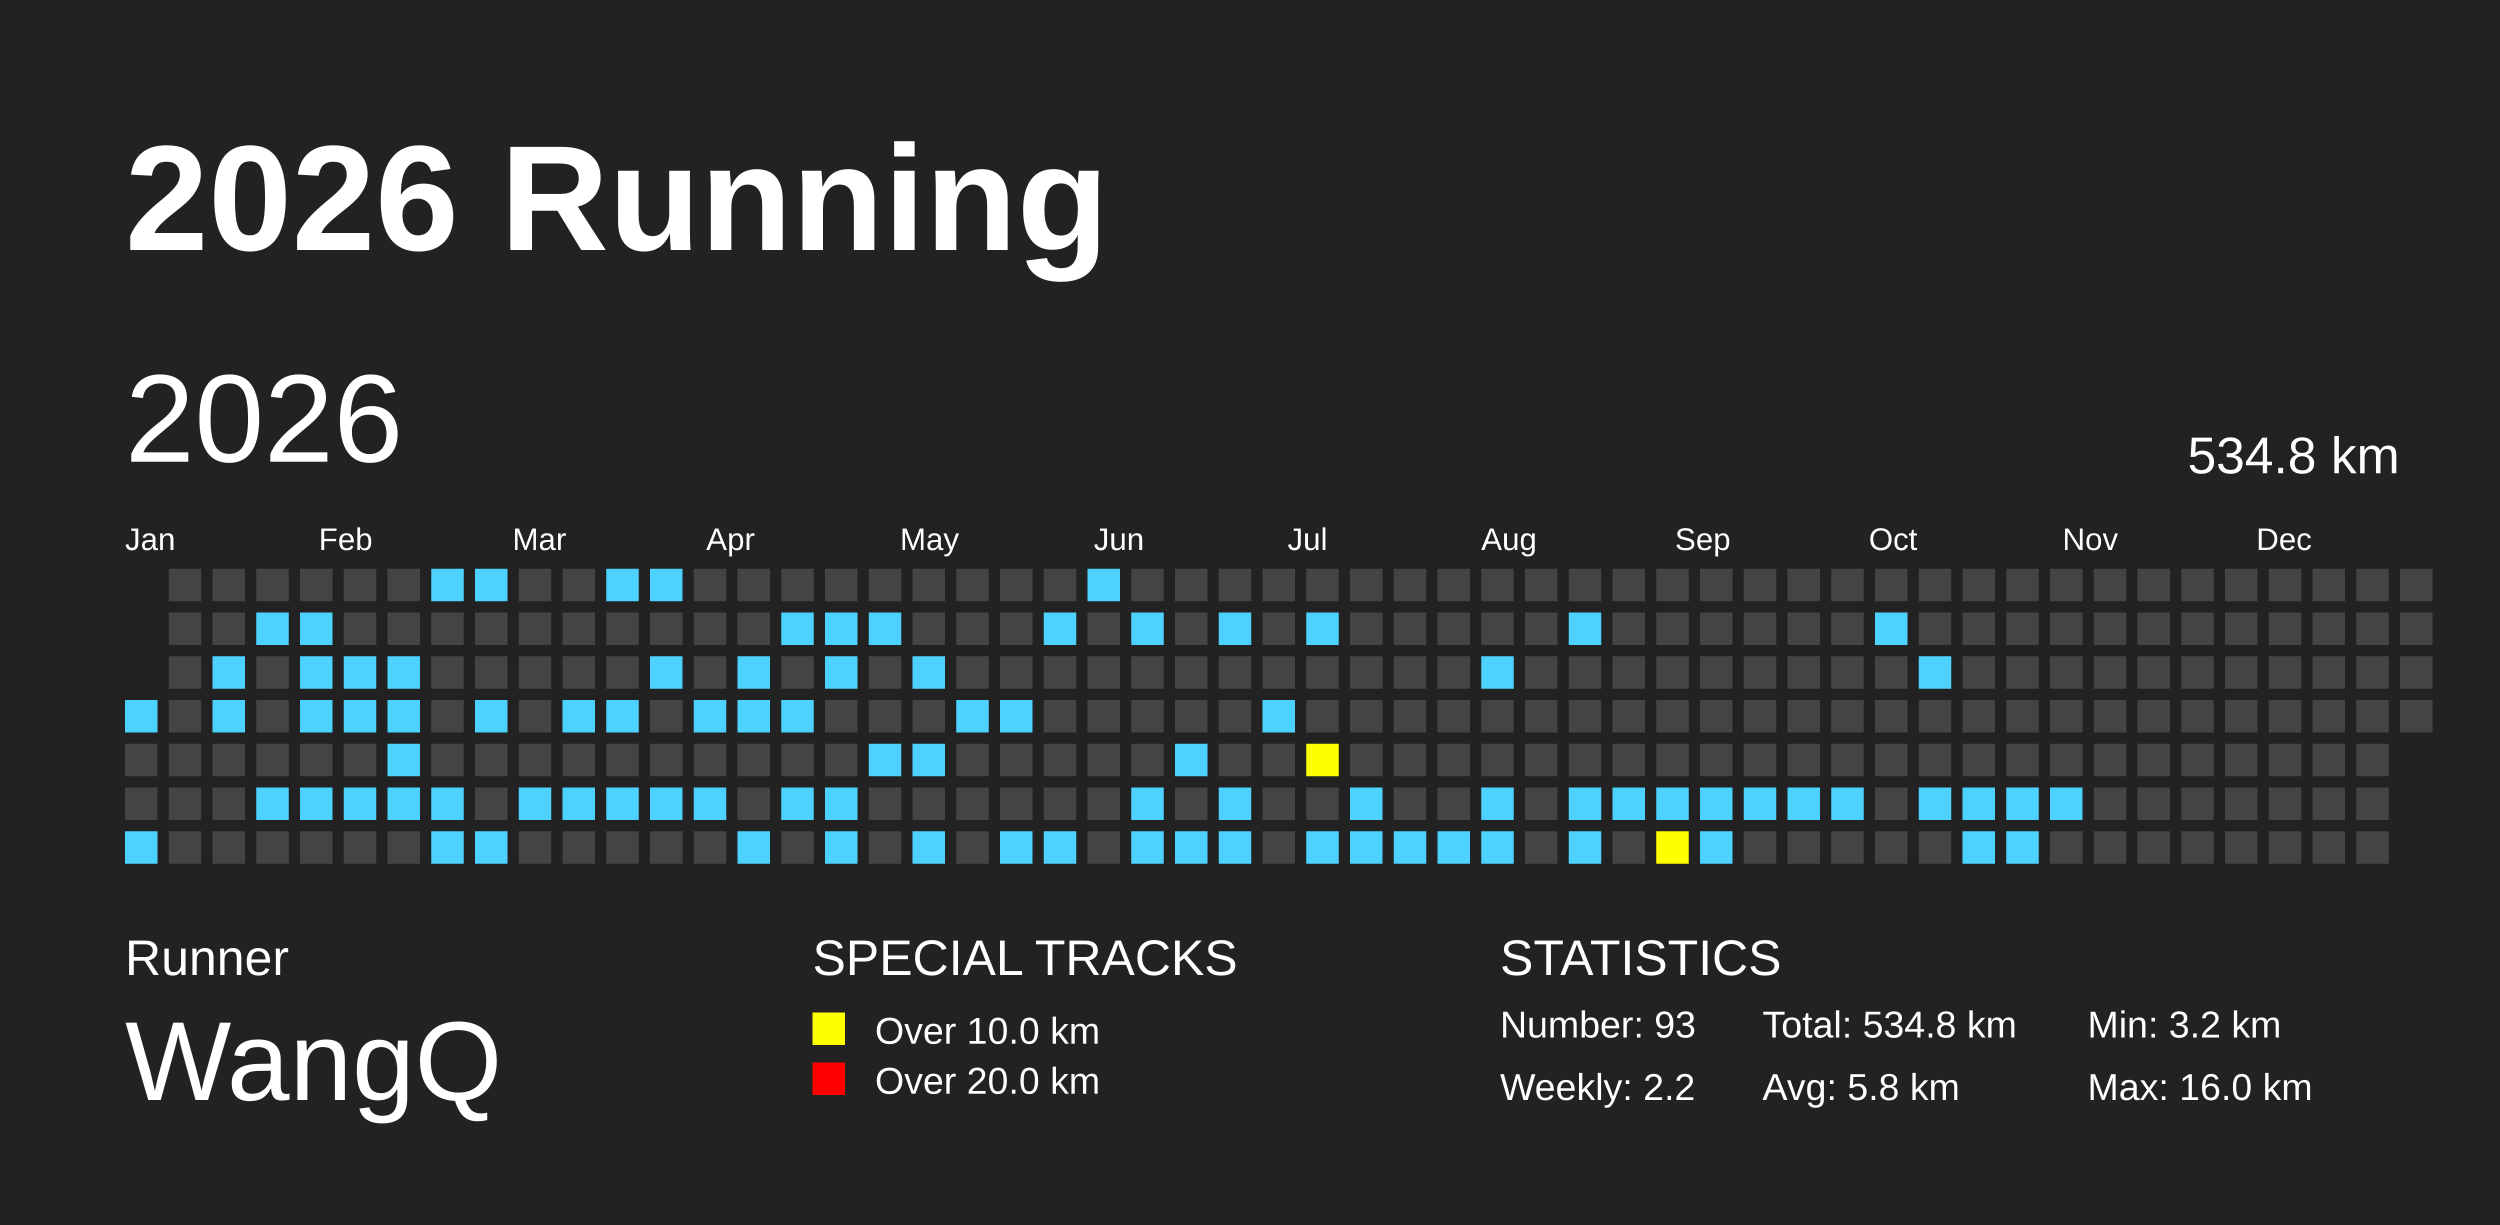
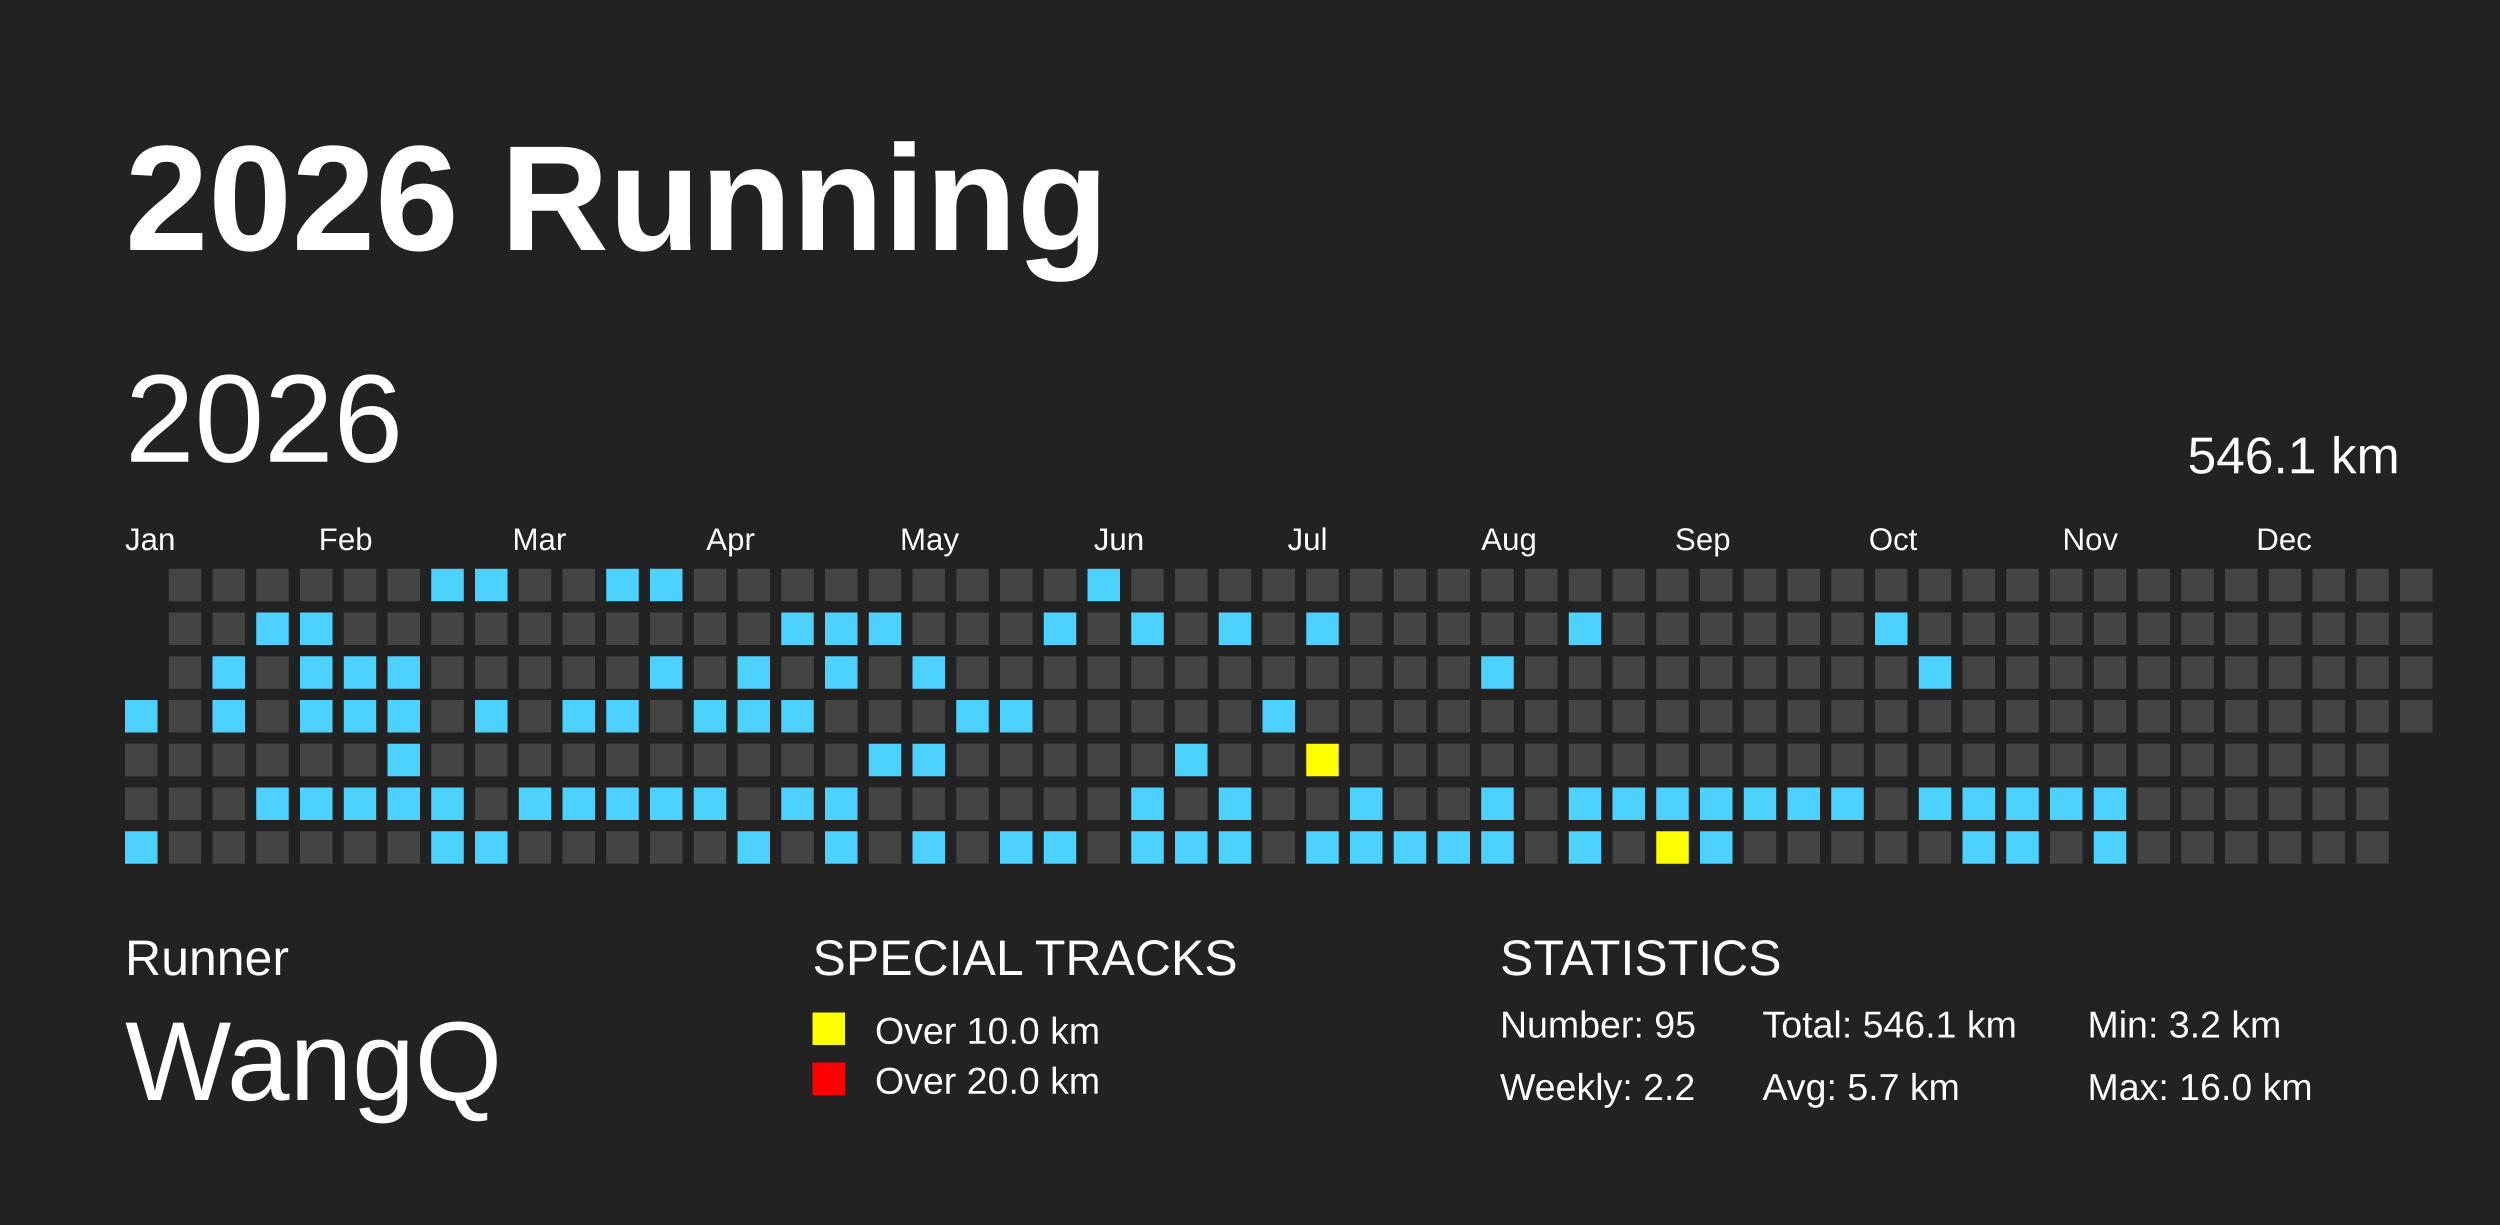
<svg xmlns="http://www.w3.org/2000/svg" baseProfile="full" height="98mm" version="1.1" viewBox="0,0,200,98" width="200mm">
  <defs />
  <rect fill="#222222" height="98" width="200" x="0" y="0" />
  <text fill="#FFFFFF" style="font-size:12px; font-family:Arial; font-weight:bold;" x="10" y="20">2026 Running</text>
  <text fill="#FFFFFF" style="font-size:4px; font-family:Arial" x="10" y="78">Runner</text>
  <text fill="#FFFFFF" style="font-size:9px; font-family:Arial" x="10" y="88">WangQ</text>
  <text fill="#FFFFFF" style="font-size:4px; font-family:Arial" x="65" y="78">SPECIAL TRACKS</text>
  <rect fill="yellow" height="2.6" width="2.6" x="65" y="81" />
  <text fill="#FFFFFF" style="font-size:3px; font-family:Arial" x="70" y="83.5">Over 10.0 km</text>
  <rect fill="red" height="2.6" width="2.6" x="65" y="85" />
  <text fill="#FFFFFF" style="font-size:3px; font-family:Arial" x="70" y="87.5">Over 20.0 km</text>
  <text fill="#FFFFFF" style="font-size:4px; font-family:Arial" x="120" y="78">STATISTICS</text>
-   <text fill="#FFFFFF" style="font-size:3px; font-family:Arial" x="120" y="83">Number: 93</text>
+   <text fill="#FFFFFF" style="font-size:3px; font-family:Arial" x="120" y="83">Number: 95</text>
  <text fill="#FFFFFF" style="font-size:3px; font-family:Arial" x="120" y="88">Weekly: 2.2</text>
-   <text fill="#FFFFFF" style="font-size:3px; font-family:Arial" x="141" y="83">Total: 534.8 km</text>
-   <text fill="#FFFFFF" style="font-size:3px; font-family:Arial" x="141" y="88">Avg: 5.8 km</text>
+   <text fill="#FFFFFF" style="font-size:3px; font-family:Arial" x="141" y="83">Total: 546.1 km</text>
+   <text fill="#FFFFFF" style="font-size:3px; font-family:Arial" x="141" y="88">Avg: 5.7 km</text>
  <text fill="#FFFFFF" style="font-size:3px; font-family:Arial" x="167" y="83">Min: 3.2 km</text>
  <text fill="#FFFFFF" style="font-size:3px; font-family:Arial" x="167" y="88">Max: 16.0 km</text>
  <text dominant-baseline="hanging" fill="#FFFFFF" style="font-size:10.0px; font-family:Arial;" x="10" y="30">2026</text>
-   <text dominant-baseline="hanging" fill="#FFFFFF" style="font-size:4.125px; font-family:Arial;" x="175" y="35">534.8 km</text>
+   <text dominant-baseline="hanging" fill="#FFFFFF" style="font-size:4.125px; font-family:Arial;" x="175" y="35">546.1 km</text>
  <text fill="#FFFFFF" style="font-size:2.5px; font-family:Arial" x="10.0" y="44">Jan</text>
  <text fill="#FFFFFF" style="font-size:2.5px; font-family:Arial" x="25.5" y="44">Feb</text>
  <text fill="#FFFFFF" style="font-size:2.5px; font-family:Arial" x="41.0" y="44">Mar</text>
  <text fill="#FFFFFF" style="font-size:2.5px; font-family:Arial" x="56.5" y="44">Apr</text>
  <text fill="#FFFFFF" style="font-size:2.5px; font-family:Arial" x="72.0" y="44">May</text>
  <text fill="#FFFFFF" style="font-size:2.5px; font-family:Arial" x="87.5" y="44">Jun</text>
  <text fill="#FFFFFF" style="font-size:2.5px; font-family:Arial" x="103.0" y="44">Jul</text>
  <text fill="#FFFFFF" style="font-size:2.5px; font-family:Arial" x="118.5" y="44">Aug</text>
  <text fill="#FFFFFF" style="font-size:2.5px; font-family:Arial" x="134.0" y="44">Sep</text>
  <text fill="#FFFFFF" style="font-size:2.5px; font-family:Arial" x="149.5" y="44">Oct</text>
  <text fill="#FFFFFF" style="font-size:2.5px; font-family:Arial" x="165.0" y="44">Nov</text>
  <text fill="#FFFFFF" style="font-size:2.5px; font-family:Arial" x="180.5" y="44">Dec</text>
  <rect fill="#4DD2FF" height="2.6" width="2.6" x="10.0" y="56.0" />
  <rect fill="#444444" height="2.6" width="2.6" x="10.0" y="59.5" />
  <rect fill="#444444" height="2.6" width="2.6" x="10.0" y="63.0" />
  <rect fill="#4DD2FF" height="2.6" width="2.6" x="10.0" y="66.5" />
  <rect fill="#444444" height="2.6" width="2.6" x="13.5" y="45.5" />
  <rect fill="#444444" height="2.6" width="2.6" x="13.5" y="49.0" />
  <rect fill="#444444" height="2.6" width="2.6" x="13.5" y="52.5" />
  <rect fill="#444444" height="2.6" width="2.6" x="13.5" y="56.0" />
  <rect fill="#444444" height="2.6" width="2.6" x="13.5" y="59.5" />
  <rect fill="#444444" height="2.6" width="2.6" x="13.5" y="63.0" />
  <rect fill="#444444" height="2.6" width="2.6" x="13.5" y="66.5" />
  <rect fill="#444444" height="2.6" width="2.6" x="17.0" y="45.5" />
  <rect fill="#444444" height="2.6" width="2.6" x="17.0" y="49.0" />
  <rect fill="#4DD2FF" height="2.6" width="2.6" x="17.0" y="52.5" />
  <rect fill="#4DD2FF" height="2.6" width="2.6" x="17.0" y="56.0" />
  <rect fill="#444444" height="2.6" width="2.6" x="17.0" y="59.5" />
  <rect fill="#444444" height="2.6" width="2.6" x="17.0" y="63.0" />
  <rect fill="#444444" height="2.6" width="2.6" x="17.0" y="66.5" />
  <rect fill="#444444" height="2.6" width="2.6" x="20.5" y="45.5" />
  <rect fill="#4DD2FF" height="2.6" width="2.6" x="20.5" y="49.0" />
  <rect fill="#444444" height="2.6" width="2.6" x="20.5" y="52.5" />
  <rect fill="#444444" height="2.6" width="2.6" x="20.5" y="56.0" />
  <rect fill="#444444" height="2.6" width="2.6" x="20.5" y="59.5" />
  <rect fill="#4DD2FF" height="2.6" width="2.6" x="20.5" y="63.0" />
  <rect fill="#444444" height="2.6" width="2.6" x="20.5" y="66.5" />
  <rect fill="#444444" height="2.6" width="2.6" x="24.0" y="45.5" />
  <rect fill="#4DD2FF" height="2.6" width="2.6" x="24.0" y="49.0" />
  <rect fill="#4DD2FF" height="2.6" width="2.6" x="24.0" y="52.5" />
  <rect fill="#4DD2FF" height="2.6" width="2.6" x="24.0" y="56.0" />
  <rect fill="#444444" height="2.6" width="2.6" x="24.0" y="59.5" />
  <rect fill="#4DD2FF" height="2.6" width="2.6" x="24.0" y="63.0" />
  <rect fill="#444444" height="2.6" width="2.6" x="24.0" y="66.5" />
  <rect fill="#444444" height="2.6" width="2.6" x="27.5" y="45.5" />
  <rect fill="#444444" height="2.6" width="2.6" x="27.5" y="49.0" />
  <rect fill="#4DD2FF" height="2.6" width="2.6" x="27.5" y="52.5" />
  <rect fill="#4DD2FF" height="2.6" width="2.6" x="27.5" y="56.0" />
  <rect fill="#444444" height="2.6" width="2.6" x="27.5" y="59.5" />
  <rect fill="#4DD2FF" height="2.6" width="2.6" x="27.5" y="63.0" />
  <rect fill="#444444" height="2.6" width="2.6" x="27.5" y="66.5" />
  <rect fill="#444444" height="2.6" width="2.6" x="31.0" y="45.5" />
  <rect fill="#444444" height="2.6" width="2.6" x="31.0" y="49.0" />
  <rect fill="#4DD2FF" height="2.6" width="2.6" x="31.0" y="52.5" />
  <rect fill="#4DD2FF" height="2.6" width="2.6" x="31.0" y="56.0" />
  <rect fill="#4DD2FF" height="2.6" width="2.6" x="31.0" y="59.5" />
  <rect fill="#4DD2FF" height="2.6" width="2.6" x="31.0" y="63.0" />
  <rect fill="#444444" height="2.6" width="2.6" x="31.0" y="66.5" />
  <rect fill="#4DD2FF" height="2.6" width="2.6" x="34.5" y="45.5" />
  <rect fill="#444444" height="2.6" width="2.6" x="34.5" y="49.0" />
  <rect fill="#444444" height="2.6" width="2.6" x="34.5" y="52.5" />
  <rect fill="#444444" height="2.6" width="2.6" x="34.5" y="56.0" />
  <rect fill="#444444" height="2.6" width="2.6" x="34.5" y="59.5" />
  <rect fill="#4DD2FF" height="2.6" width="2.6" x="34.5" y="63.0" />
  <rect fill="#4DD2FF" height="2.6" width="2.6" x="34.5" y="66.5" />
  <rect fill="#4DD2FF" height="2.6" width="2.6" x="38.0" y="45.5" />
  <rect fill="#444444" height="2.6" width="2.6" x="38.0" y="49.0" />
  <rect fill="#444444" height="2.6" width="2.6" x="38.0" y="52.5" />
  <rect fill="#4DD2FF" height="2.6" width="2.6" x="38.0" y="56.0" />
  <rect fill="#444444" height="2.6" width="2.6" x="38.0" y="59.5" />
  <rect fill="#444444" height="2.6" width="2.6" x="38.0" y="63.0" />
  <rect fill="#4DD2FF" height="2.6" width="2.6" x="38.0" y="66.5" />
  <rect fill="#444444" height="2.6" width="2.6" x="41.5" y="45.5" />
  <rect fill="#444444" height="2.6" width="2.6" x="41.5" y="49.0" />
  <rect fill="#444444" height="2.6" width="2.6" x="41.5" y="52.5" />
  <rect fill="#444444" height="2.6" width="2.6" x="41.5" y="56.0" />
  <rect fill="#444444" height="2.6" width="2.6" x="41.5" y="59.5" />
  <rect fill="#4DD2FF" height="2.6" width="2.6" x="41.5" y="63.0" />
  <rect fill="#444444" height="2.6" width="2.6" x="41.5" y="66.5" />
  <rect fill="#444444" height="2.6" width="2.6" x="45.0" y="45.5" />
  <rect fill="#444444" height="2.6" width="2.6" x="45.0" y="49.0" />
  <rect fill="#444444" height="2.6" width="2.6" x="45.0" y="52.5" />
  <rect fill="#4DD2FF" height="2.6" width="2.6" x="45.0" y="56.0" />
  <rect fill="#444444" height="2.6" width="2.6" x="45.0" y="59.5" />
  <rect fill="#4DD2FF" height="2.6" width="2.6" x="45.0" y="63.0" />
  <rect fill="#444444" height="2.6" width="2.6" x="45.0" y="66.5" />
  <rect fill="#4DD2FF" height="2.6" width="2.6" x="48.5" y="45.5" />
  <rect fill="#444444" height="2.6" width="2.6" x="48.5" y="49.0" />
  <rect fill="#444444" height="2.6" width="2.6" x="48.5" y="52.5" />
  <rect fill="#4DD2FF" height="2.6" width="2.6" x="48.5" y="56.0" />
  <rect fill="#444444" height="2.6" width="2.6" x="48.5" y="59.5" />
  <rect fill="#4DD2FF" height="2.6" width="2.6" x="48.5" y="63.0" />
  <rect fill="#444444" height="2.6" width="2.6" x="48.5" y="66.5" />
  <rect fill="#4DD2FF" height="2.6" width="2.6" x="52.0" y="45.5" />
  <rect fill="#444444" height="2.6" width="2.6" x="52.0" y="49.0" />
  <rect fill="#4DD2FF" height="2.6" width="2.6" x="52.0" y="52.5" />
  <rect fill="#444444" height="2.6" width="2.6" x="52.0" y="56.0" />
  <rect fill="#444444" height="2.6" width="2.6" x="52.0" y="59.5" />
  <rect fill="#4DD2FF" height="2.6" width="2.6" x="52.0" y="63.0" />
  <rect fill="#444444" height="2.6" width="2.6" x="52.0" y="66.5" />
  <rect fill="#444444" height="2.6" width="2.6" x="55.5" y="45.5" />
  <rect fill="#444444" height="2.6" width="2.6" x="55.5" y="49.0" />
  <rect fill="#444444" height="2.6" width="2.6" x="55.5" y="52.5" />
  <rect fill="#4DD2FF" height="2.6" width="2.6" x="55.5" y="56.0" />
  <rect fill="#444444" height="2.6" width="2.6" x="55.5" y="59.5" />
  <rect fill="#4DD2FF" height="2.6" width="2.6" x="55.5" y="63.0" />
  <rect fill="#444444" height="2.6" width="2.6" x="55.5" y="66.5" />
  <rect fill="#444444" height="2.6" width="2.6" x="59.0" y="45.5" />
  <rect fill="#444444" height="2.6" width="2.6" x="59.0" y="49.0" />
  <rect fill="#4DD2FF" height="2.6" width="2.6" x="59.0" y="52.5" />
  <rect fill="#4DD2FF" height="2.6" width="2.6" x="59.0" y="56.0" />
  <rect fill="#444444" height="2.6" width="2.6" x="59.0" y="59.5" />
  <rect fill="#444444" height="2.6" width="2.6" x="59.0" y="63.0" />
  <rect fill="#4DD2FF" height="2.6" width="2.6" x="59.0" y="66.5" />
  <rect fill="#444444" height="2.6" width="2.6" x="62.5" y="45.5" />
  <rect fill="#4DD2FF" height="2.6" width="2.6" x="62.5" y="49.0" />
  <rect fill="#444444" height="2.6" width="2.6" x="62.5" y="52.5" />
  <rect fill="#4DD2FF" height="2.6" width="2.6" x="62.5" y="56.0" />
  <rect fill="#444444" height="2.6" width="2.6" x="62.5" y="59.5" />
  <rect fill="#4DD2FF" height="2.6" width="2.6" x="62.5" y="63.0" />
  <rect fill="#444444" height="2.6" width="2.6" x="62.5" y="66.5" />
  <rect fill="#444444" height="2.6" width="2.6" x="66.0" y="45.5" />
  <rect fill="#4DD2FF" height="2.6" width="2.6" x="66.0" y="49.0" />
  <rect fill="#4DD2FF" height="2.6" width="2.6" x="66.0" y="52.5" />
  <rect fill="#444444" height="2.6" width="2.6" x="66.0" y="56.0" />
  <rect fill="#444444" height="2.6" width="2.6" x="66.0" y="59.5" />
  <rect fill="#4DD2FF" height="2.6" width="2.6" x="66.0" y="63.0" />
  <rect fill="#4DD2FF" height="2.6" width="2.6" x="66.0" y="66.5" />
  <rect fill="#444444" height="2.6" width="2.6" x="69.5" y="45.5" />
  <rect fill="#4DD2FF" height="2.6" width="2.6" x="69.5" y="49.0" />
  <rect fill="#444444" height="2.6" width="2.6" x="69.5" y="52.5" />
  <rect fill="#444444" height="2.6" width="2.6" x="69.5" y="56.0" />
  <rect fill="#4DD2FF" height="2.6" width="2.6" x="69.5" y="59.5" />
  <rect fill="#444444" height="2.6" width="2.6" x="69.5" y="63.0" />
  <rect fill="#444444" height="2.6" width="2.6" x="69.5" y="66.5" />
  <rect fill="#444444" height="2.6" width="2.6" x="73.0" y="45.5" />
  <rect fill="#444444" height="2.6" width="2.6" x="73.0" y="49.0" />
  <rect fill="#4DD2FF" height="2.6" width="2.6" x="73.0" y="52.5" />
  <rect fill="#444444" height="2.6" width="2.6" x="73.0" y="56.0" />
  <rect fill="#4DD2FF" height="2.6" width="2.6" x="73.0" y="59.5" />
  <rect fill="#444444" height="2.6" width="2.6" x="73.0" y="63.0" />
  <rect fill="#4DD2FF" height="2.6" width="2.6" x="73.0" y="66.5" />
  <rect fill="#444444" height="2.6" width="2.6" x="76.5" y="45.5" />
  <rect fill="#444444" height="2.6" width="2.6" x="76.5" y="49.0" />
  <rect fill="#444444" height="2.6" width="2.6" x="76.5" y="52.5" />
  <rect fill="#4DD2FF" height="2.6" width="2.6" x="76.5" y="56.0" />
  <rect fill="#444444" height="2.6" width="2.6" x="76.5" y="59.5" />
  <rect fill="#444444" height="2.6" width="2.6" x="76.5" y="63.0" />
  <rect fill="#444444" height="2.6" width="2.6" x="76.5" y="66.5" />
  <rect fill="#444444" height="2.6" width="2.6" x="80.0" y="45.5" />
  <rect fill="#444444" height="2.6" width="2.6" x="80.0" y="49.0" />
  <rect fill="#444444" height="2.6" width="2.6" x="80.0" y="52.5" />
  <rect fill="#4DD2FF" height="2.6" width="2.6" x="80.0" y="56.0" />
  <rect fill="#444444" height="2.6" width="2.6" x="80.0" y="59.5" />
  <rect fill="#444444" height="2.6" width="2.6" x="80.0" y="63.0" />
  <rect fill="#4DD2FF" height="2.6" width="2.6" x="80.0" y="66.5" />
  <rect fill="#444444" height="2.6" width="2.6" x="83.5" y="45.5" />
  <rect fill="#4DD2FF" height="2.6" width="2.6" x="83.5" y="49.0" />
  <rect fill="#444444" height="2.6" width="2.6" x="83.5" y="52.5" />
  <rect fill="#444444" height="2.6" width="2.6" x="83.5" y="56.0" />
  <rect fill="#444444" height="2.6" width="2.6" x="83.5" y="59.5" />
  <rect fill="#444444" height="2.6" width="2.6" x="83.5" y="63.0" />
  <rect fill="#4DD2FF" height="2.6" width="2.6" x="83.5" y="66.5" />
  <rect fill="#4DD2FF" height="2.6" width="2.6" x="87.0" y="45.5" />
  <rect fill="#444444" height="2.6" width="2.6" x="87.0" y="49.0" />
  <rect fill="#444444" height="2.6" width="2.6" x="87.0" y="52.5" />
  <rect fill="#444444" height="2.6" width="2.6" x="87.0" y="56.0" />
  <rect fill="#444444" height="2.6" width="2.6" x="87.0" y="59.5" />
  <rect fill="#444444" height="2.6" width="2.6" x="87.0" y="63.0" />
  <rect fill="#444444" height="2.6" width="2.6" x="87.0" y="66.5" />
  <rect fill="#444444" height="2.6" width="2.6" x="90.5" y="45.5" />
  <rect fill="#4DD2FF" height="2.6" width="2.6" x="90.5" y="49.0" />
  <rect fill="#444444" height="2.6" width="2.6" x="90.5" y="52.5" />
  <rect fill="#444444" height="2.6" width="2.6" x="90.5" y="56.0" />
  <rect fill="#444444" height="2.6" width="2.6" x="90.5" y="59.5" />
  <rect fill="#4DD2FF" height="2.6" width="2.6" x="90.5" y="63.0" />
  <rect fill="#4DD2FF" height="2.6" width="2.6" x="90.5" y="66.5" />
  <rect fill="#444444" height="2.6" width="2.6" x="94.0" y="45.5" />
  <rect fill="#444444" height="2.6" width="2.6" x="94.0" y="49.0" />
  <rect fill="#444444" height="2.6" width="2.6" x="94.0" y="52.5" />
  <rect fill="#444444" height="2.6" width="2.6" x="94.0" y="56.0" />
  <rect fill="#4DD2FF" height="2.6" width="2.6" x="94.0" y="59.5" />
  <rect fill="#444444" height="2.6" width="2.6" x="94.0" y="63.0" />
  <rect fill="#4DD2FF" height="2.6" width="2.6" x="94.0" y="66.5" />
  <rect fill="#444444" height="2.6" width="2.6" x="97.5" y="45.5" />
  <rect fill="#4DD2FF" height="2.6" width="2.6" x="97.5" y="49.0" />
  <rect fill="#444444" height="2.6" width="2.6" x="97.5" y="52.5" />
  <rect fill="#444444" height="2.6" width="2.6" x="97.5" y="56.0" />
  <rect fill="#444444" height="2.6" width="2.6" x="97.5" y="59.5" />
  <rect fill="#4DD2FF" height="2.6" width="2.6" x="97.5" y="63.0" />
  <rect fill="#4DD2FF" height="2.6" width="2.6" x="97.5" y="66.5" />
  <rect fill="#444444" height="2.6" width="2.6" x="101.0" y="45.5" />
  <rect fill="#444444" height="2.6" width="2.6" x="101.0" y="49.0" />
  <rect fill="#444444" height="2.6" width="2.6" x="101.0" y="52.5" />
  <rect fill="#4DD2FF" height="2.6" width="2.6" x="101.0" y="56.0" />
  <rect fill="#444444" height="2.6" width="2.6" x="101.0" y="59.5" />
  <rect fill="#444444" height="2.6" width="2.6" x="101.0" y="63.0" />
  <rect fill="#444444" height="2.6" width="2.6" x="101.0" y="66.5" />
  <rect fill="#444444" height="2.6" width="2.6" x="104.5" y="45.5" />
  <rect fill="#4DD2FF" height="2.6" width="2.6" x="104.5" y="49.0" />
  <rect fill="#444444" height="2.6" width="2.6" x="104.5" y="52.5" />
  <rect fill="#444444" height="2.6" width="2.6" x="104.5" y="56.0" />
  <rect fill="yellow" height="2.6" width="2.6" x="104.5" y="59.5" />
  <rect fill="#444444" height="2.6" width="2.6" x="104.5" y="63.0" />
  <rect fill="#4DD2FF" height="2.6" width="2.6" x="104.5" y="66.5" />
  <rect fill="#444444" height="2.6" width="2.6" x="108.0" y="45.5" />
  <rect fill="#444444" height="2.6" width="2.6" x="108.0" y="49.0" />
  <rect fill="#444444" height="2.6" width="2.6" x="108.0" y="52.5" />
  <rect fill="#444444" height="2.6" width="2.6" x="108.0" y="56.0" />
  <rect fill="#444444" height="2.6" width="2.6" x="108.0" y="59.5" />
  <rect fill="#4DD2FF" height="2.6" width="2.6" x="108.0" y="63.0" />
  <rect fill="#4DD2FF" height="2.6" width="2.6" x="108.0" y="66.5" />
  <rect fill="#444444" height="2.6" width="2.6" x="111.5" y="45.5" />
  <rect fill="#444444" height="2.6" width="2.6" x="111.5" y="49.0" />
  <rect fill="#444444" height="2.6" width="2.6" x="111.5" y="52.5" />
  <rect fill="#444444" height="2.6" width="2.6" x="111.5" y="56.0" />
  <rect fill="#444444" height="2.6" width="2.6" x="111.5" y="59.5" />
  <rect fill="#444444" height="2.6" width="2.6" x="111.5" y="63.0" />
  <rect fill="#4DD2FF" height="2.6" width="2.6" x="111.5" y="66.5" />
  <rect fill="#444444" height="2.6" width="2.6" x="115.0" y="45.5" />
  <rect fill="#444444" height="2.6" width="2.6" x="115.0" y="49.0" />
  <rect fill="#444444" height="2.6" width="2.6" x="115.0" y="52.5" />
  <rect fill="#444444" height="2.6" width="2.6" x="115.0" y="56.0" />
  <rect fill="#444444" height="2.6" width="2.6" x="115.0" y="59.5" />
  <rect fill="#444444" height="2.6" width="2.6" x="115.0" y="63.0" />
  <rect fill="#4DD2FF" height="2.6" width="2.6" x="115.0" y="66.5" />
  <rect fill="#444444" height="2.6" width="2.6" x="118.5" y="45.5" />
  <rect fill="#444444" height="2.6" width="2.6" x="118.5" y="49.0" />
  <rect fill="#4DD2FF" height="2.6" width="2.6" x="118.5" y="52.5" />
  <rect fill="#444444" height="2.6" width="2.6" x="118.5" y="56.0" />
  <rect fill="#444444" height="2.6" width="2.6" x="118.5" y="59.5" />
  <rect fill="#4DD2FF" height="2.6" width="2.6" x="118.5" y="63.0" />
  <rect fill="#4DD2FF" height="2.6" width="2.6" x="118.5" y="66.5" />
  <rect fill="#444444" height="2.6" width="2.6" x="122.0" y="45.5" />
  <rect fill="#444444" height="2.6" width="2.6" x="122.0" y="49.0" />
  <rect fill="#444444" height="2.6" width="2.6" x="122.0" y="52.5" />
  <rect fill="#444444" height="2.6" width="2.6" x="122.0" y="56.0" />
  <rect fill="#444444" height="2.6" width="2.6" x="122.0" y="59.5" />
  <rect fill="#444444" height="2.6" width="2.6" x="122.0" y="63.0" />
  <rect fill="#444444" height="2.6" width="2.6" x="122.0" y="66.5" />
  <rect fill="#444444" height="2.6" width="2.6" x="125.5" y="45.5" />
  <rect fill="#4DD2FF" height="2.6" width="2.6" x="125.5" y="49.0" />
  <rect fill="#444444" height="2.6" width="2.6" x="125.5" y="52.5" />
  <rect fill="#444444" height="2.6" width="2.6" x="125.5" y="56.0" />
  <rect fill="#444444" height="2.6" width="2.6" x="125.5" y="59.5" />
  <rect fill="#4DD2FF" height="2.6" width="2.6" x="125.5" y="63.0" />
  <rect fill="#4DD2FF" height="2.6" width="2.6" x="125.5" y="66.5" />
  <rect fill="#444444" height="2.6" width="2.6" x="129.0" y="45.5" />
  <rect fill="#444444" height="2.6" width="2.6" x="129.0" y="49.0" />
  <rect fill="#444444" height="2.6" width="2.6" x="129.0" y="52.5" />
  <rect fill="#444444" height="2.6" width="2.6" x="129.0" y="56.0" />
  <rect fill="#444444" height="2.6" width="2.6" x="129.0" y="59.5" />
  <rect fill="#4DD2FF" height="2.6" width="2.6" x="129.0" y="63.0" />
  <rect fill="#444444" height="2.6" width="2.6" x="129.0" y="66.5" />
  <rect fill="#444444" height="2.6" width="2.6" x="132.5" y="45.5" />
  <rect fill="#444444" height="2.6" width="2.6" x="132.5" y="49.0" />
  <rect fill="#444444" height="2.6" width="2.6" x="132.5" y="52.5" />
  <rect fill="#444444" height="2.6" width="2.6" x="132.5" y="56.0" />
  <rect fill="#444444" height="2.6" width="2.6" x="132.5" y="59.5" />
  <rect fill="#4DD2FF" height="2.6" width="2.6" x="132.5" y="63.0" />
  <rect fill="yellow" height="2.6" width="2.6" x="132.5" y="66.5" />
  <rect fill="#444444" height="2.6" width="2.6" x="136.0" y="45.5" />
  <rect fill="#444444" height="2.6" width="2.6" x="136.0" y="49.0" />
  <rect fill="#444444" height="2.6" width="2.6" x="136.0" y="52.5" />
  <rect fill="#444444" height="2.6" width="2.6" x="136.0" y="56.0" />
  <rect fill="#444444" height="2.6" width="2.6" x="136.0" y="59.5" />
  <rect fill="#4DD2FF" height="2.6" width="2.6" x="136.0" y="63.0" />
  <rect fill="#4DD2FF" height="2.6" width="2.6" x="136.0" y="66.5" />
  <rect fill="#444444" height="2.6" width="2.6" x="139.5" y="45.5" />
  <rect fill="#444444" height="2.6" width="2.6" x="139.5" y="49.0" />
  <rect fill="#444444" height="2.6" width="2.6" x="139.5" y="52.5" />
  <rect fill="#444444" height="2.6" width="2.6" x="139.5" y="56.0" />
  <rect fill="#444444" height="2.6" width="2.6" x="139.5" y="59.5" />
  <rect fill="#4DD2FF" height="2.6" width="2.6" x="139.5" y="63.0" />
  <rect fill="#444444" height="2.6" width="2.6" x="139.5" y="66.5" />
  <rect fill="#444444" height="2.6" width="2.6" x="143.0" y="45.5" />
  <rect fill="#444444" height="2.6" width="2.6" x="143.0" y="49.0" />
  <rect fill="#444444" height="2.6" width="2.6" x="143.0" y="52.5" />
  <rect fill="#444444" height="2.6" width="2.6" x="143.0" y="56.0" />
  <rect fill="#444444" height="2.6" width="2.6" x="143.0" y="59.5" />
  <rect fill="#4DD2FF" height="2.6" width="2.6" x="143.0" y="63.0" />
  <rect fill="#444444" height="2.6" width="2.6" x="143.0" y="66.5" />
  <rect fill="#444444" height="2.6" width="2.6" x="146.5" y="45.5" />
  <rect fill="#444444" height="2.6" width="2.6" x="146.5" y="49.0" />
  <rect fill="#444444" height="2.6" width="2.6" x="146.5" y="52.5" />
  <rect fill="#444444" height="2.6" width="2.6" x="146.5" y="56.0" />
  <rect fill="#444444" height="2.6" width="2.6" x="146.5" y="59.5" />
  <rect fill="#4DD2FF" height="2.6" width="2.6" x="146.5" y="63.0" />
  <rect fill="#444444" height="2.6" width="2.6" x="146.5" y="66.5" />
  <rect fill="#444444" height="2.6" width="2.6" x="150.0" y="45.5" />
  <rect fill="#4DD2FF" height="2.6" width="2.6" x="150.0" y="49.0" />
  <rect fill="#444444" height="2.6" width="2.6" x="150.0" y="52.5" />
  <rect fill="#444444" height="2.6" width="2.6" x="150.0" y="56.0" />
  <rect fill="#444444" height="2.6" width="2.6" x="150.0" y="59.5" />
  <rect fill="#444444" height="2.6" width="2.6" x="150.0" y="63.0" />
  <rect fill="#444444" height="2.6" width="2.6" x="150.0" y="66.5" />
  <rect fill="#444444" height="2.6" width="2.6" x="153.5" y="45.5" />
  <rect fill="#444444" height="2.6" width="2.6" x="153.5" y="49.0" />
  <rect fill="#4DD2FF" height="2.6" width="2.6" x="153.5" y="52.5" />
  <rect fill="#444444" height="2.6" width="2.6" x="153.5" y="56.0" />
  <rect fill="#444444" height="2.6" width="2.6" x="153.5" y="59.5" />
  <rect fill="#4DD2FF" height="2.6" width="2.6" x="153.5" y="63.0" />
  <rect fill="#444444" height="2.6" width="2.6" x="153.5" y="66.5" />
  <rect fill="#444444" height="2.6" width="2.6" x="157.0" y="45.5" />
  <rect fill="#444444" height="2.6" width="2.6" x="157.0" y="49.0" />
  <rect fill="#444444" height="2.6" width="2.6" x="157.0" y="52.5" />
  <rect fill="#444444" height="2.6" width="2.6" x="157.0" y="56.0" />
  <rect fill="#444444" height="2.6" width="2.6" x="157.0" y="59.5" />
  <rect fill="#4DD2FF" height="2.6" width="2.6" x="157.0" y="63.0" />
  <rect fill="#4DD2FF" height="2.6" width="2.6" x="157.0" y="66.5" />
  <rect fill="#444444" height="2.6" width="2.6" x="160.5" y="45.5" />
  <rect fill="#444444" height="2.6" width="2.6" x="160.5" y="49.0" />
  <rect fill="#444444" height="2.6" width="2.6" x="160.5" y="52.5" />
  <rect fill="#444444" height="2.6" width="2.6" x="160.5" y="56.0" />
  <rect fill="#444444" height="2.6" width="2.6" x="160.5" y="59.5" />
  <rect fill="#4DD2FF" height="2.6" width="2.6" x="160.5" y="63.0" />
  <rect fill="#4DD2FF" height="2.6" width="2.6" x="160.5" y="66.5" />
  <rect fill="#444444" height="2.6" width="2.6" x="164.0" y="45.5" />
  <rect fill="#444444" height="2.6" width="2.6" x="164.0" y="49.0" />
  <rect fill="#444444" height="2.6" width="2.6" x="164.0" y="52.5" />
  <rect fill="#444444" height="2.6" width="2.6" x="164.0" y="56.0" />
  <rect fill="#444444" height="2.6" width="2.6" x="164.0" y="59.5" />
  <rect fill="#4DD2FF" height="2.6" width="2.6" x="164.0" y="63.0" />
  <rect fill="#444444" height="2.6" width="2.6" x="164.0" y="66.5" />
  <rect fill="#444444" height="2.6" width="2.6" x="167.5" y="45.5" />
  <rect fill="#444444" height="2.6" width="2.6" x="167.5" y="49.0" />
  <rect fill="#444444" height="2.6" width="2.6" x="167.5" y="52.5" />
  <rect fill="#444444" height="2.6" width="2.6" x="167.5" y="56.0" />
  <rect fill="#444444" height="2.6" width="2.6" x="167.5" y="59.5" />
-   <rect fill="#444444" height="2.6" width="2.6" x="167.5" y="63.0" />
-   <rect fill="#444444" height="2.6" width="2.6" x="167.5" y="66.5" />
+   <rect fill="#4DD2FF" height="2.6" width="2.6" x="167.5" y="63.0" />
+   <rect fill="#4DD2FF" height="2.6" width="2.6" x="167.5" y="66.5" />
  <rect fill="#444444" height="2.6" width="2.6" x="171.0" y="45.5" />
  <rect fill="#444444" height="2.6" width="2.6" x="171.0" y="49.0" />
  <rect fill="#444444" height="2.6" width="2.6" x="171.0" y="52.5" />
  <rect fill="#444444" height="2.6" width="2.6" x="171.0" y="56.0" />
  <rect fill="#444444" height="2.6" width="2.6" x="171.0" y="59.5" />
  <rect fill="#444444" height="2.6" width="2.6" x="171.0" y="63.0" />
  <rect fill="#444444" height="2.6" width="2.6" x="171.0" y="66.5" />
  <rect fill="#444444" height="2.6" width="2.6" x="174.5" y="45.5" />
  <rect fill="#444444" height="2.6" width="2.6" x="174.5" y="49.0" />
  <rect fill="#444444" height="2.6" width="2.6" x="174.5" y="52.5" />
  <rect fill="#444444" height="2.6" width="2.6" x="174.5" y="56.0" />
  <rect fill="#444444" height="2.6" width="2.6" x="174.5" y="59.5" />
  <rect fill="#444444" height="2.6" width="2.6" x="174.5" y="63.0" />
  <rect fill="#444444" height="2.6" width="2.6" x="174.5" y="66.5" />
  <rect fill="#444444" height="2.6" width="2.6" x="178.0" y="45.5" />
  <rect fill="#444444" height="2.6" width="2.6" x="178.0" y="49.0" />
  <rect fill="#444444" height="2.6" width="2.6" x="178.0" y="52.5" />
  <rect fill="#444444" height="2.6" width="2.6" x="178.0" y="56.0" />
  <rect fill="#444444" height="2.6" width="2.6" x="178.0" y="59.5" />
  <rect fill="#444444" height="2.6" width="2.6" x="178.0" y="63.0" />
  <rect fill="#444444" height="2.6" width="2.6" x="178.0" y="66.5" />
  <rect fill="#444444" height="2.6" width="2.6" x="181.5" y="45.5" />
  <rect fill="#444444" height="2.6" width="2.6" x="181.5" y="49.0" />
  <rect fill="#444444" height="2.6" width="2.6" x="181.5" y="52.5" />
  <rect fill="#444444" height="2.6" width="2.6" x="181.5" y="56.0" />
  <rect fill="#444444" height="2.6" width="2.6" x="181.5" y="59.5" />
  <rect fill="#444444" height="2.6" width="2.6" x="181.5" y="63.0" />
  <rect fill="#444444" height="2.6" width="2.6" x="181.5" y="66.5" />
  <rect fill="#444444" height="2.6" width="2.6" x="185.0" y="45.5" />
  <rect fill="#444444" height="2.6" width="2.6" x="185.0" y="49.0" />
  <rect fill="#444444" height="2.6" width="2.6" x="185.0" y="52.5" />
  <rect fill="#444444" height="2.6" width="2.6" x="185.0" y="56.0" />
  <rect fill="#444444" height="2.6" width="2.6" x="185.0" y="59.5" />
  <rect fill="#444444" height="2.6" width="2.6" x="185.0" y="63.0" />
  <rect fill="#444444" height="2.6" width="2.6" x="185.0" y="66.5" />
  <rect fill="#444444" height="2.6" width="2.6" x="188.5" y="45.5" />
  <rect fill="#444444" height="2.6" width="2.6" x="188.5" y="49.0" />
  <rect fill="#444444" height="2.6" width="2.6" x="188.5" y="52.5" />
  <rect fill="#444444" height="2.6" width="2.6" x="188.5" y="56.0" />
  <rect fill="#444444" height="2.6" width="2.6" x="188.5" y="59.5" />
  <rect fill="#444444" height="2.6" width="2.6" x="188.5" y="63.0" />
  <rect fill="#444444" height="2.6" width="2.6" x="188.5" y="66.5" />
  <rect fill="#444444" height="2.6" width="2.6" x="192.0" y="45.5" />
  <rect fill="#444444" height="2.6" width="2.6" x="192.0" y="49.0" />
  <rect fill="#444444" height="2.6" width="2.6" x="192.0" y="52.5" />
  <rect fill="#444444" height="2.6" width="2.6" x="192.0" y="56.0" />
</svg>
